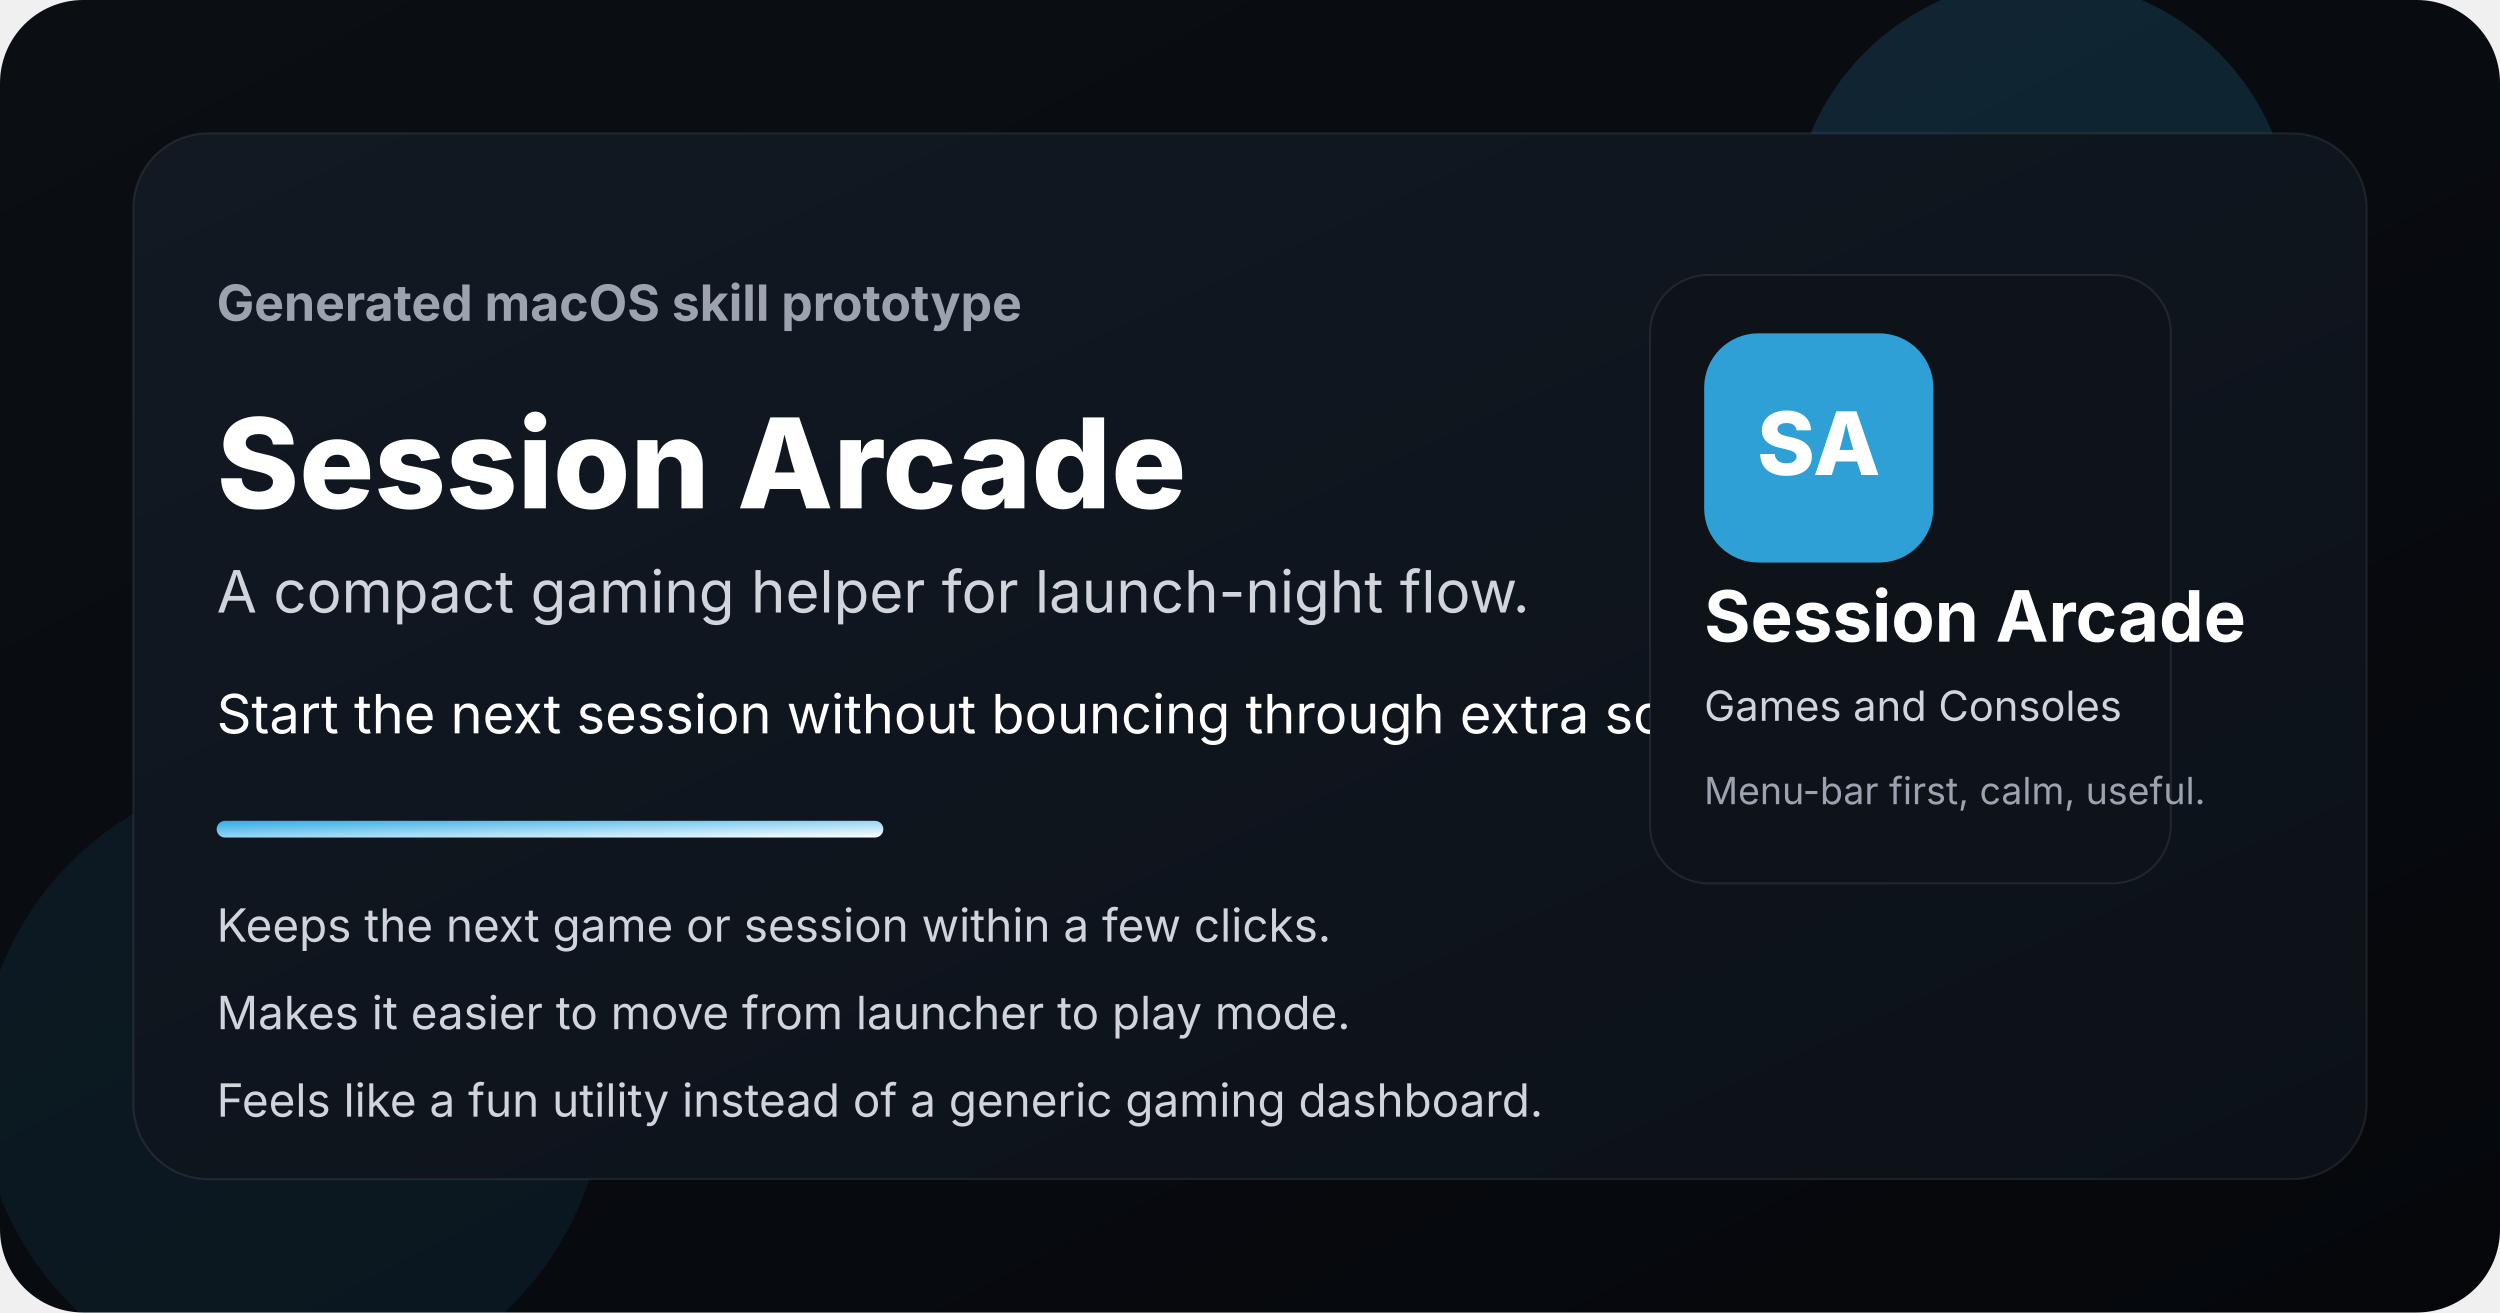
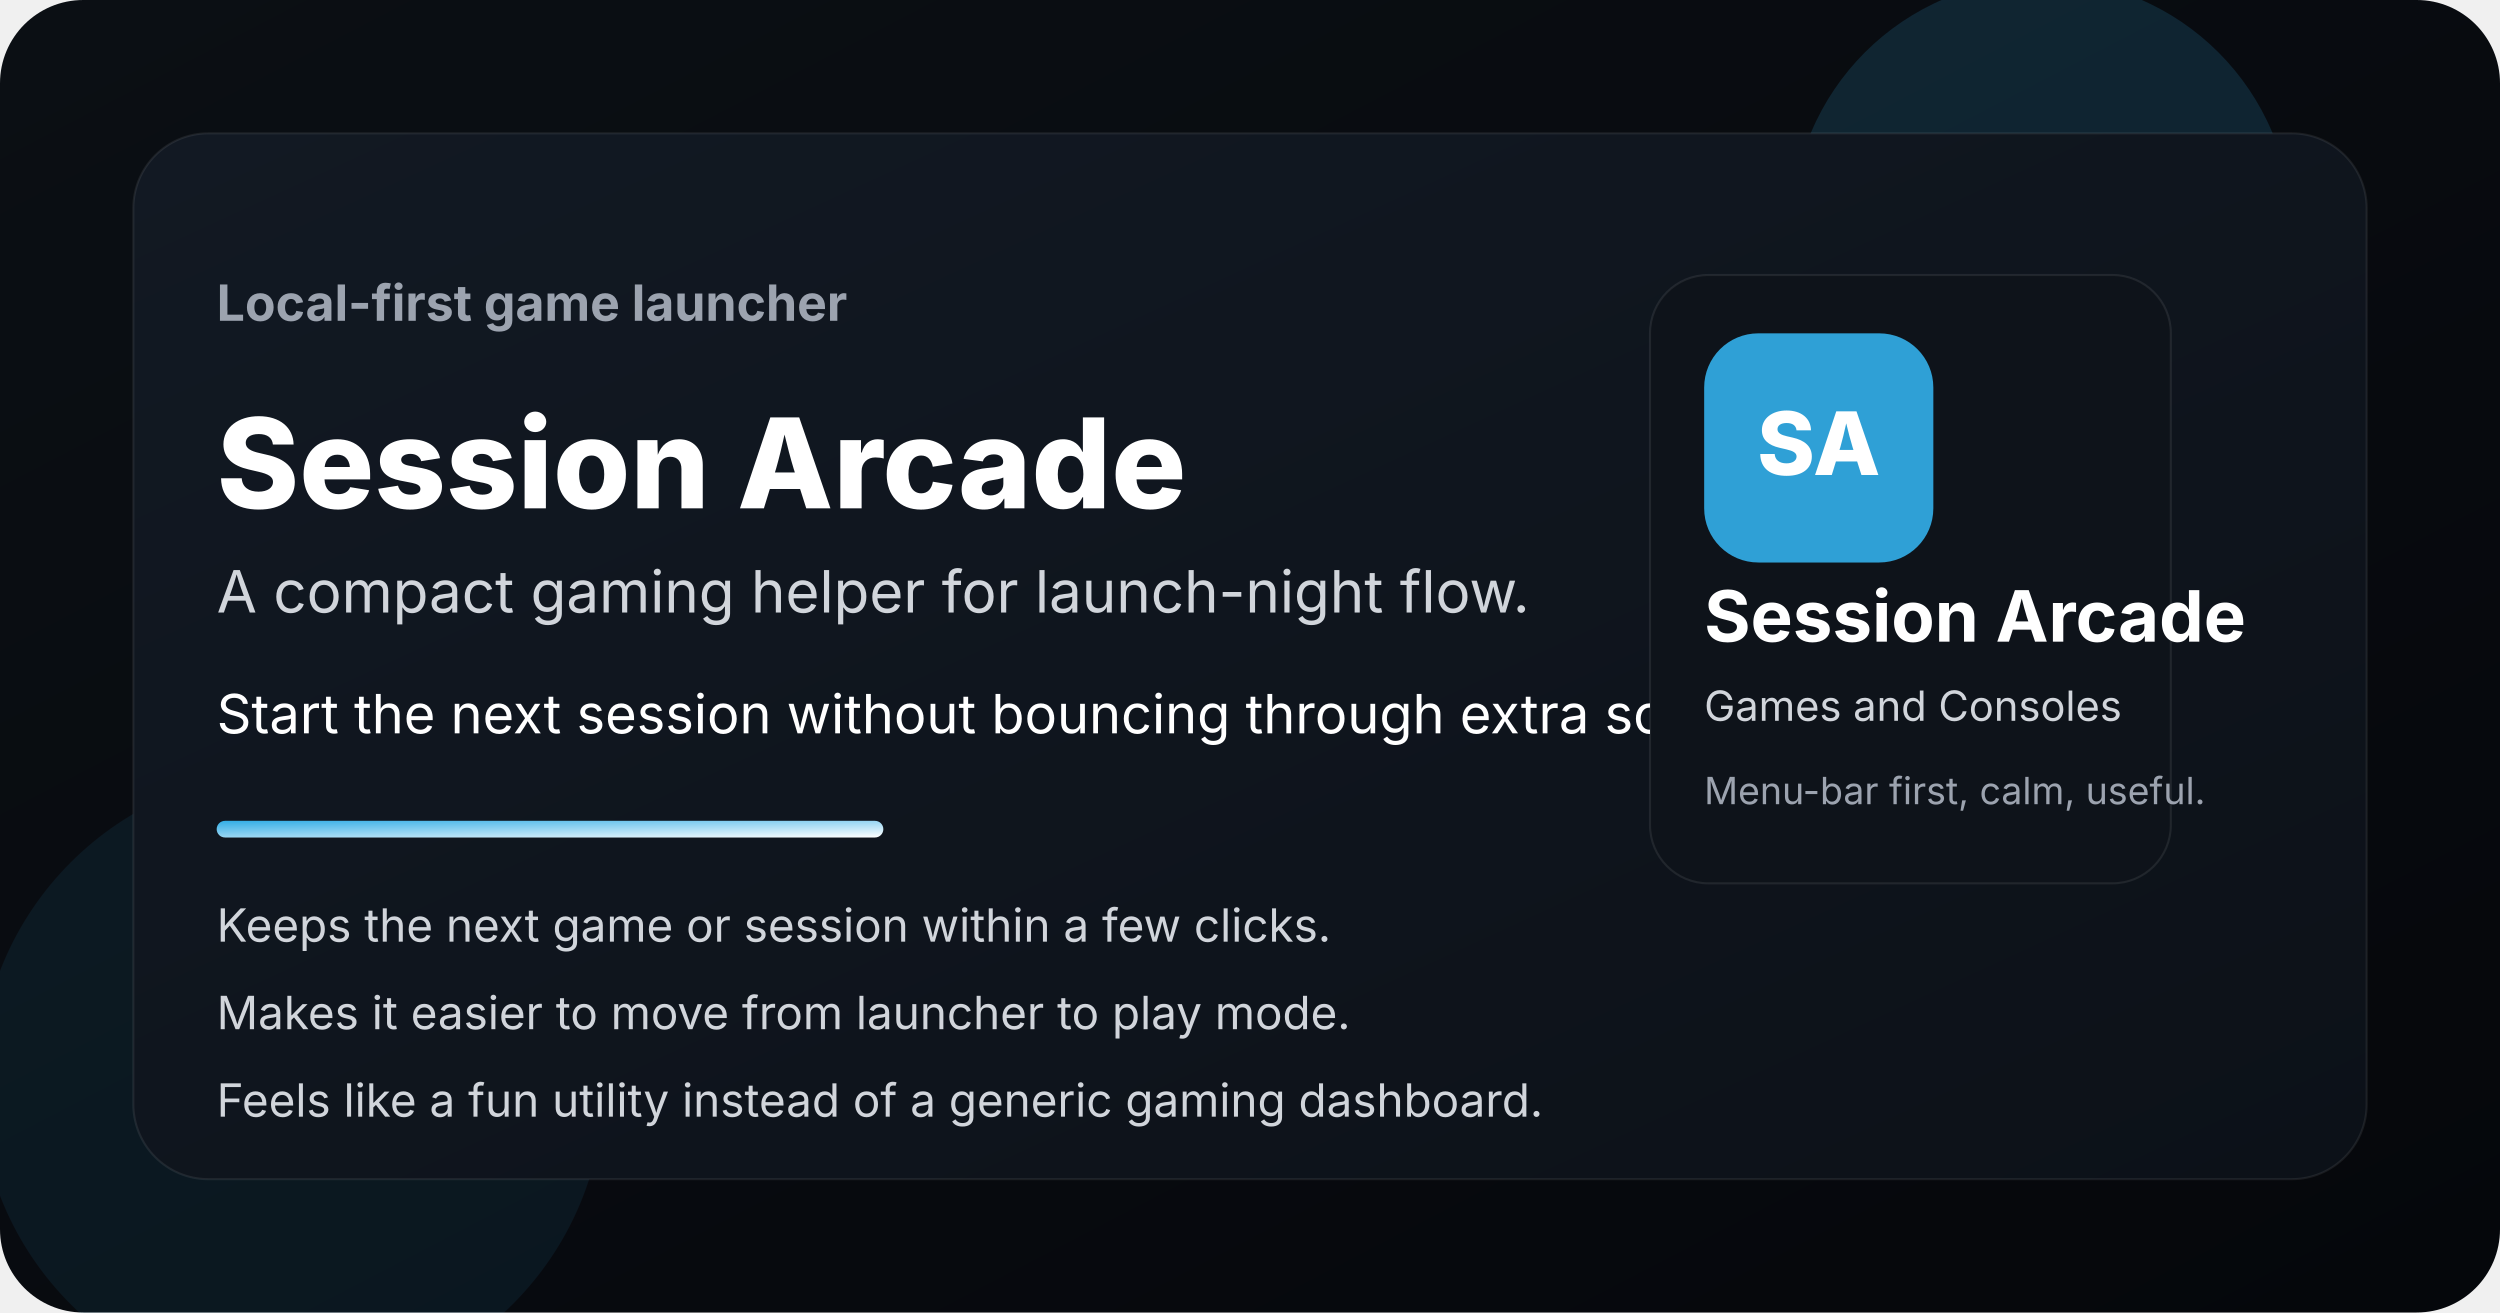
<svg xmlns="http://www.w3.org/2000/svg" width="1200" height="630" viewBox="0 0 1200 630" role="img" aria-label="Session Arcade">
  <defs>
    <linearGradient id="bg" x1="0%" y1="0%" x2="100%" y2="100%">
      <stop offset="0%" stop-color="#0B0F14" />
      <stop offset="100%" stop-color="#05070B" />
    </linearGradient>
    <linearGradient id="card" x1="0%" y1="0%" x2="100%" y2="100%">
      <stop offset="0%" stop-color="#121923" />
      <stop offset="100%" stop-color="#0C1118" />
    </linearGradient>
    <linearGradient id="accent" x1="0%" y1="0%" x2="100%" y2="100%">
      <stop offset="0%" stop-color="#32ADE6" />
      <stop offset="100%" stop-color="#FFFFFF" />
    </linearGradient>
  </defs>
  <rect width="1200" height="630" rx="40" fill="url(#bg)" />
  <circle cx="980" cy="110" r="120" fill="#32ADE6" opacity="0.16" />
  <circle cx="140" cy="520" r="150" fill="#32ADE6" opacity="0.08" />
  <rect x="64" y="64" width="1072" height="502" rx="36" fill="url(#card)" stroke="#FFFFFF" stroke-opacity="0.08" />
-   <text x="104" y="154" font-family="-apple-system, BlinkMacSystemFont, 'SF Pro Display', sans-serif" font-size="24" font-weight="700" fill="#9CA3AF">Generated macOS skill prototype</text>
+   <text x="104" y="154" font-family="-apple-system, BlinkMacSystemFont, 'SF Pro Display', sans-serif" font-size="24" font-weight="700" fill="#9CA3AF">Local-first game launcher</text>
  <text x="104" y="244" font-family="-apple-system, BlinkMacSystemFont, 'SF Pro Display', sans-serif" font-size="60" font-weight="800" fill="#FFFFFF">Session Arcade</text>
  <text x="104" y="294" font-family="-apple-system, BlinkMacSystemFont, 'SF Pro Text', sans-serif" font-size="28" fill="#D1D5DB">A compact gaming helper for launch-night flow.</text>
  <text x="104" y="352" font-family="-apple-system, BlinkMacSystemFont, 'SF Pro Text', sans-serif" font-size="26" fill="#FFFFFF">Start the next session without bouncing through extra screens.</text>
  <rect x="104" y="394" width="320" height="8" rx="4" fill="url(#accent)" />
  <text x="104" y="452" font-family="-apple-system, BlinkMacSystemFont, 'SF Pro Text', sans-serif" font-size="22" fill="#D1D5DB">Keeps the next game or session within a few clicks.</text>
  <text x="104" y="494" font-family="-apple-system, BlinkMacSystemFont, 'SF Pro Text', sans-serif" font-size="22" fill="#D1D5DB">Makes it easier to move from launcher to play mode.</text>
  <text x="104" y="536" font-family="-apple-system, BlinkMacSystemFont, 'SF Pro Text', sans-serif" font-size="22" fill="#D1D5DB">Feels like a fun utility instead of a generic gaming dashboard.</text>
  <rect x="792" y="132" width="250" height="292" rx="28" fill="#0E131A" stroke="#FFFFFF" stroke-opacity="0.08" />
  <rect x="818" y="160" width="110" height="110" rx="26" fill="#32ADE6" opacity="0.92" />
  <text x="873" y="228" text-anchor="middle" font-family="-apple-system, BlinkMacSystemFont, 'SF Pro Display', sans-serif" font-size="42" font-weight="800" fill="#FFFFFF">SA</text>
  <text x="818" y="308" font-family="-apple-system, BlinkMacSystemFont, 'SF Pro Display', sans-serif" font-size="34" font-weight="700" fill="#FFFFFF">Session Arcade</text>
  <text x="818" y="346" font-family="-apple-system, BlinkMacSystemFont, 'SF Pro Text', sans-serif" font-size="20" fill="#D1D5DB">Games and Consoles</text>
  <text x="818" y="386" font-family="-apple-system, BlinkMacSystemFont, 'SF Pro Text', sans-serif" font-size="18" fill="#9CA3AF">Menu-bar first, calm, useful.</text>
</svg>
